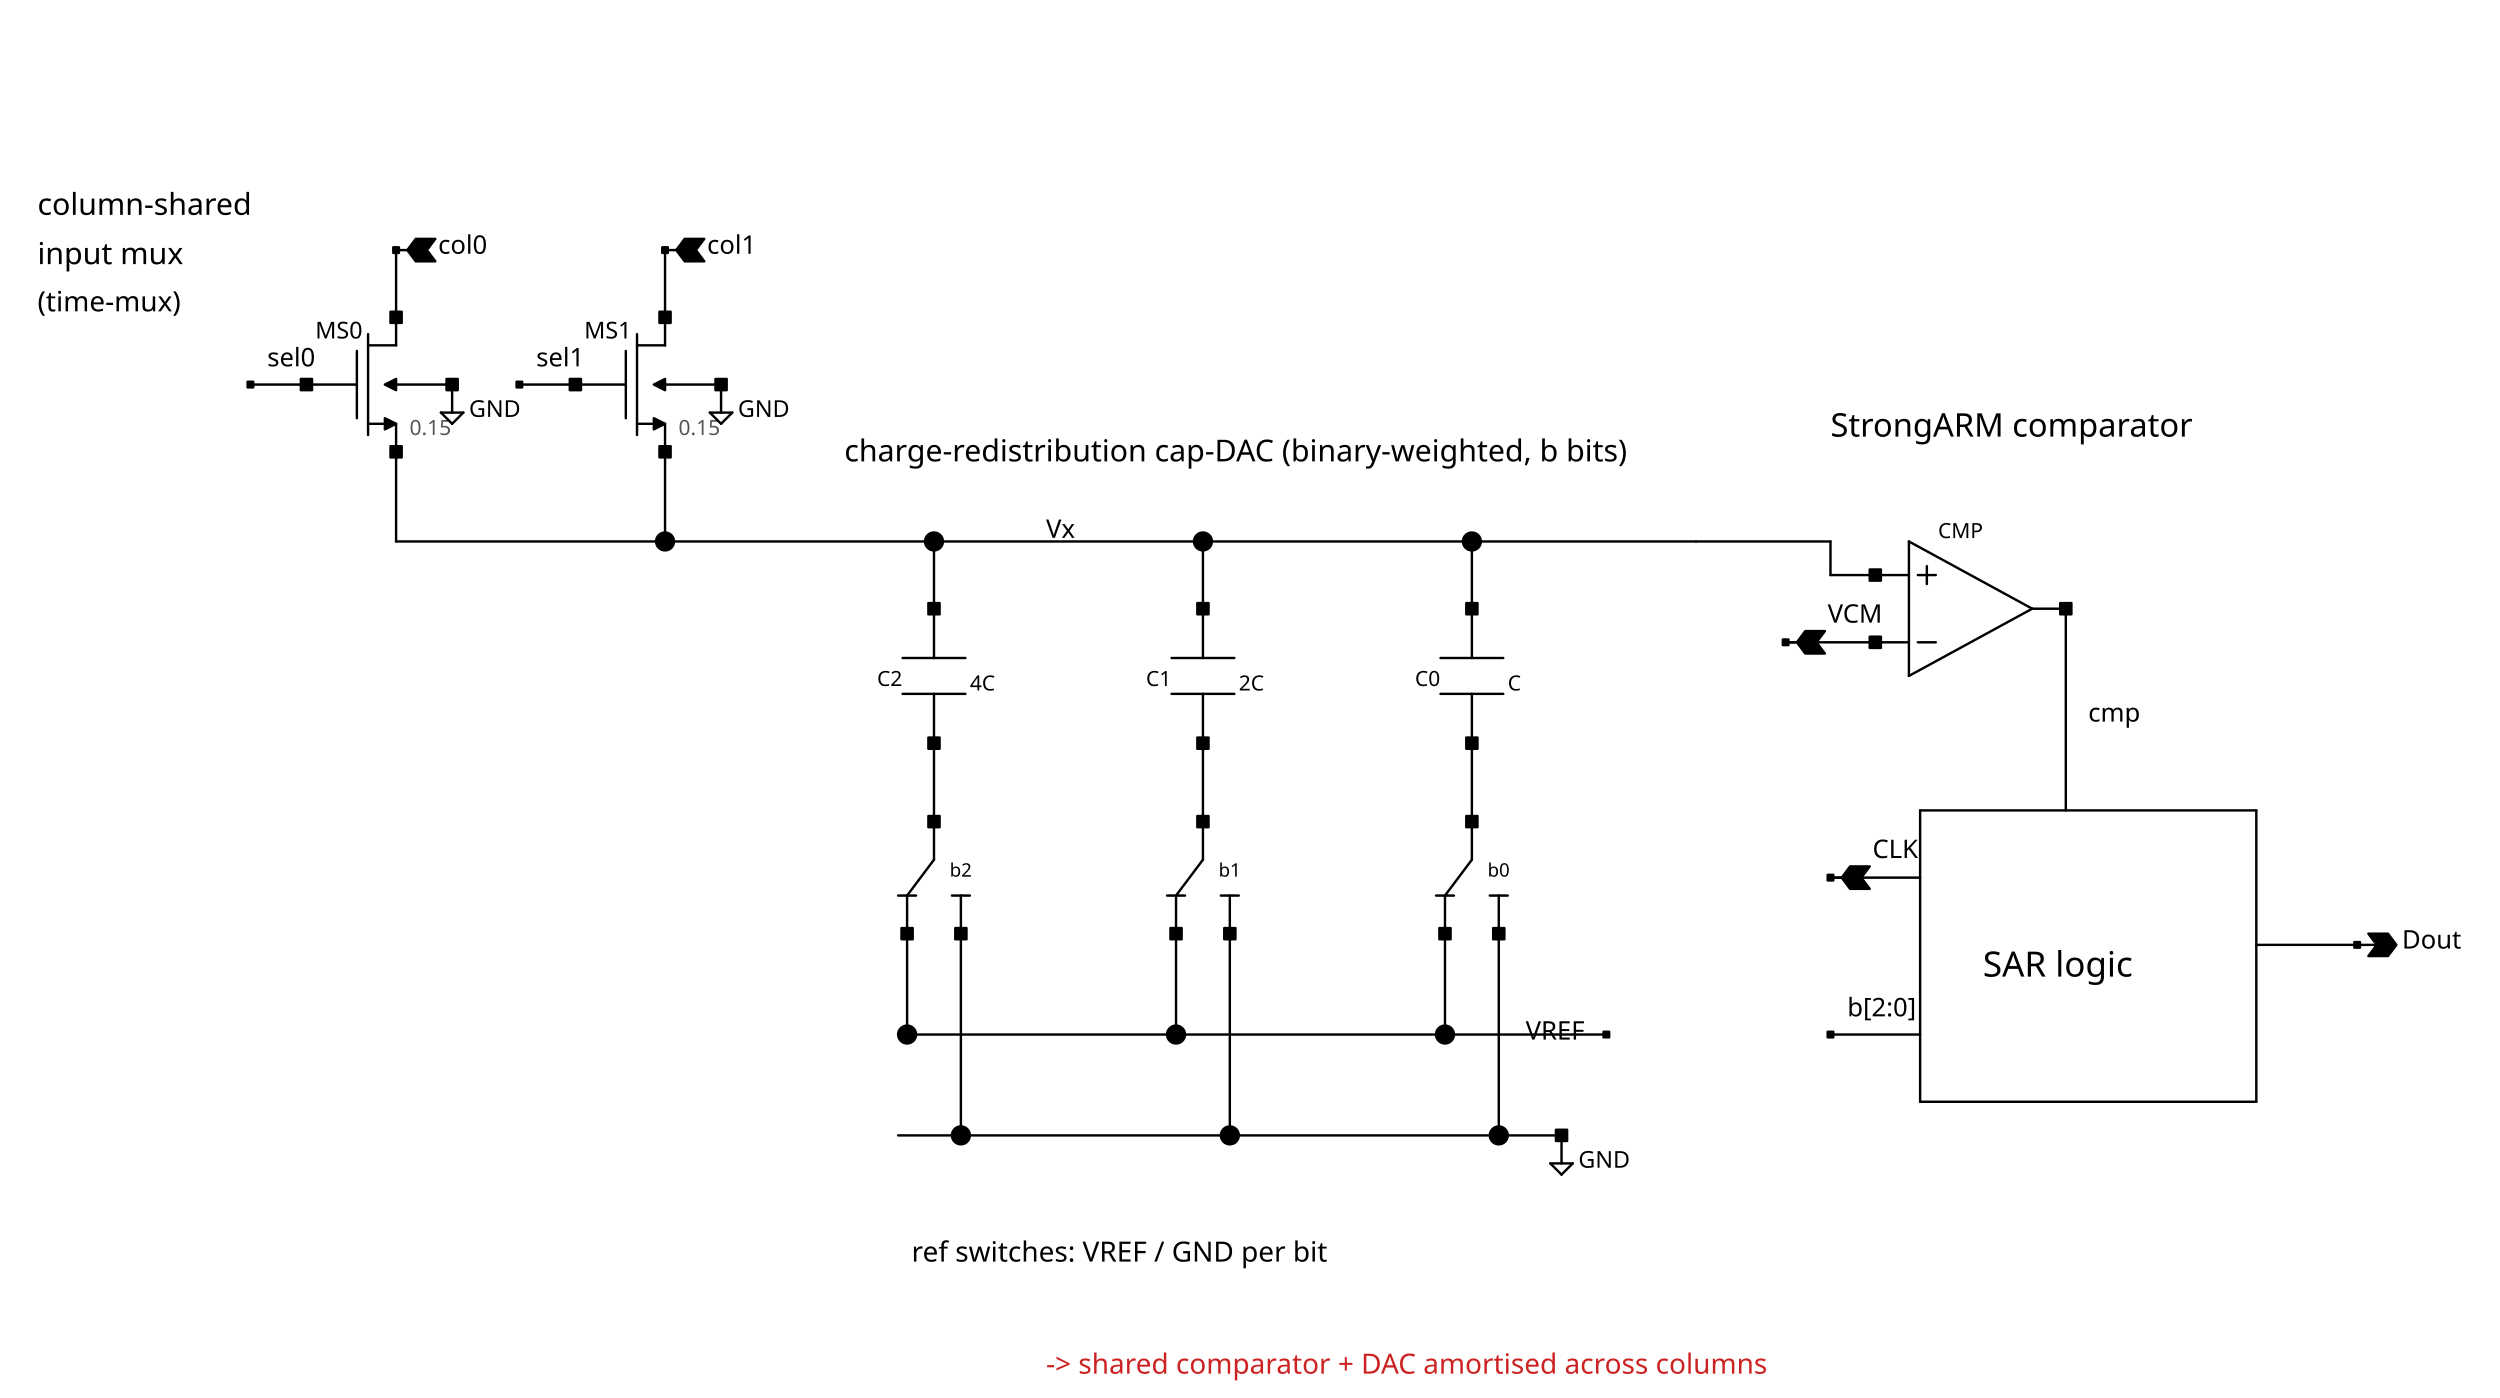
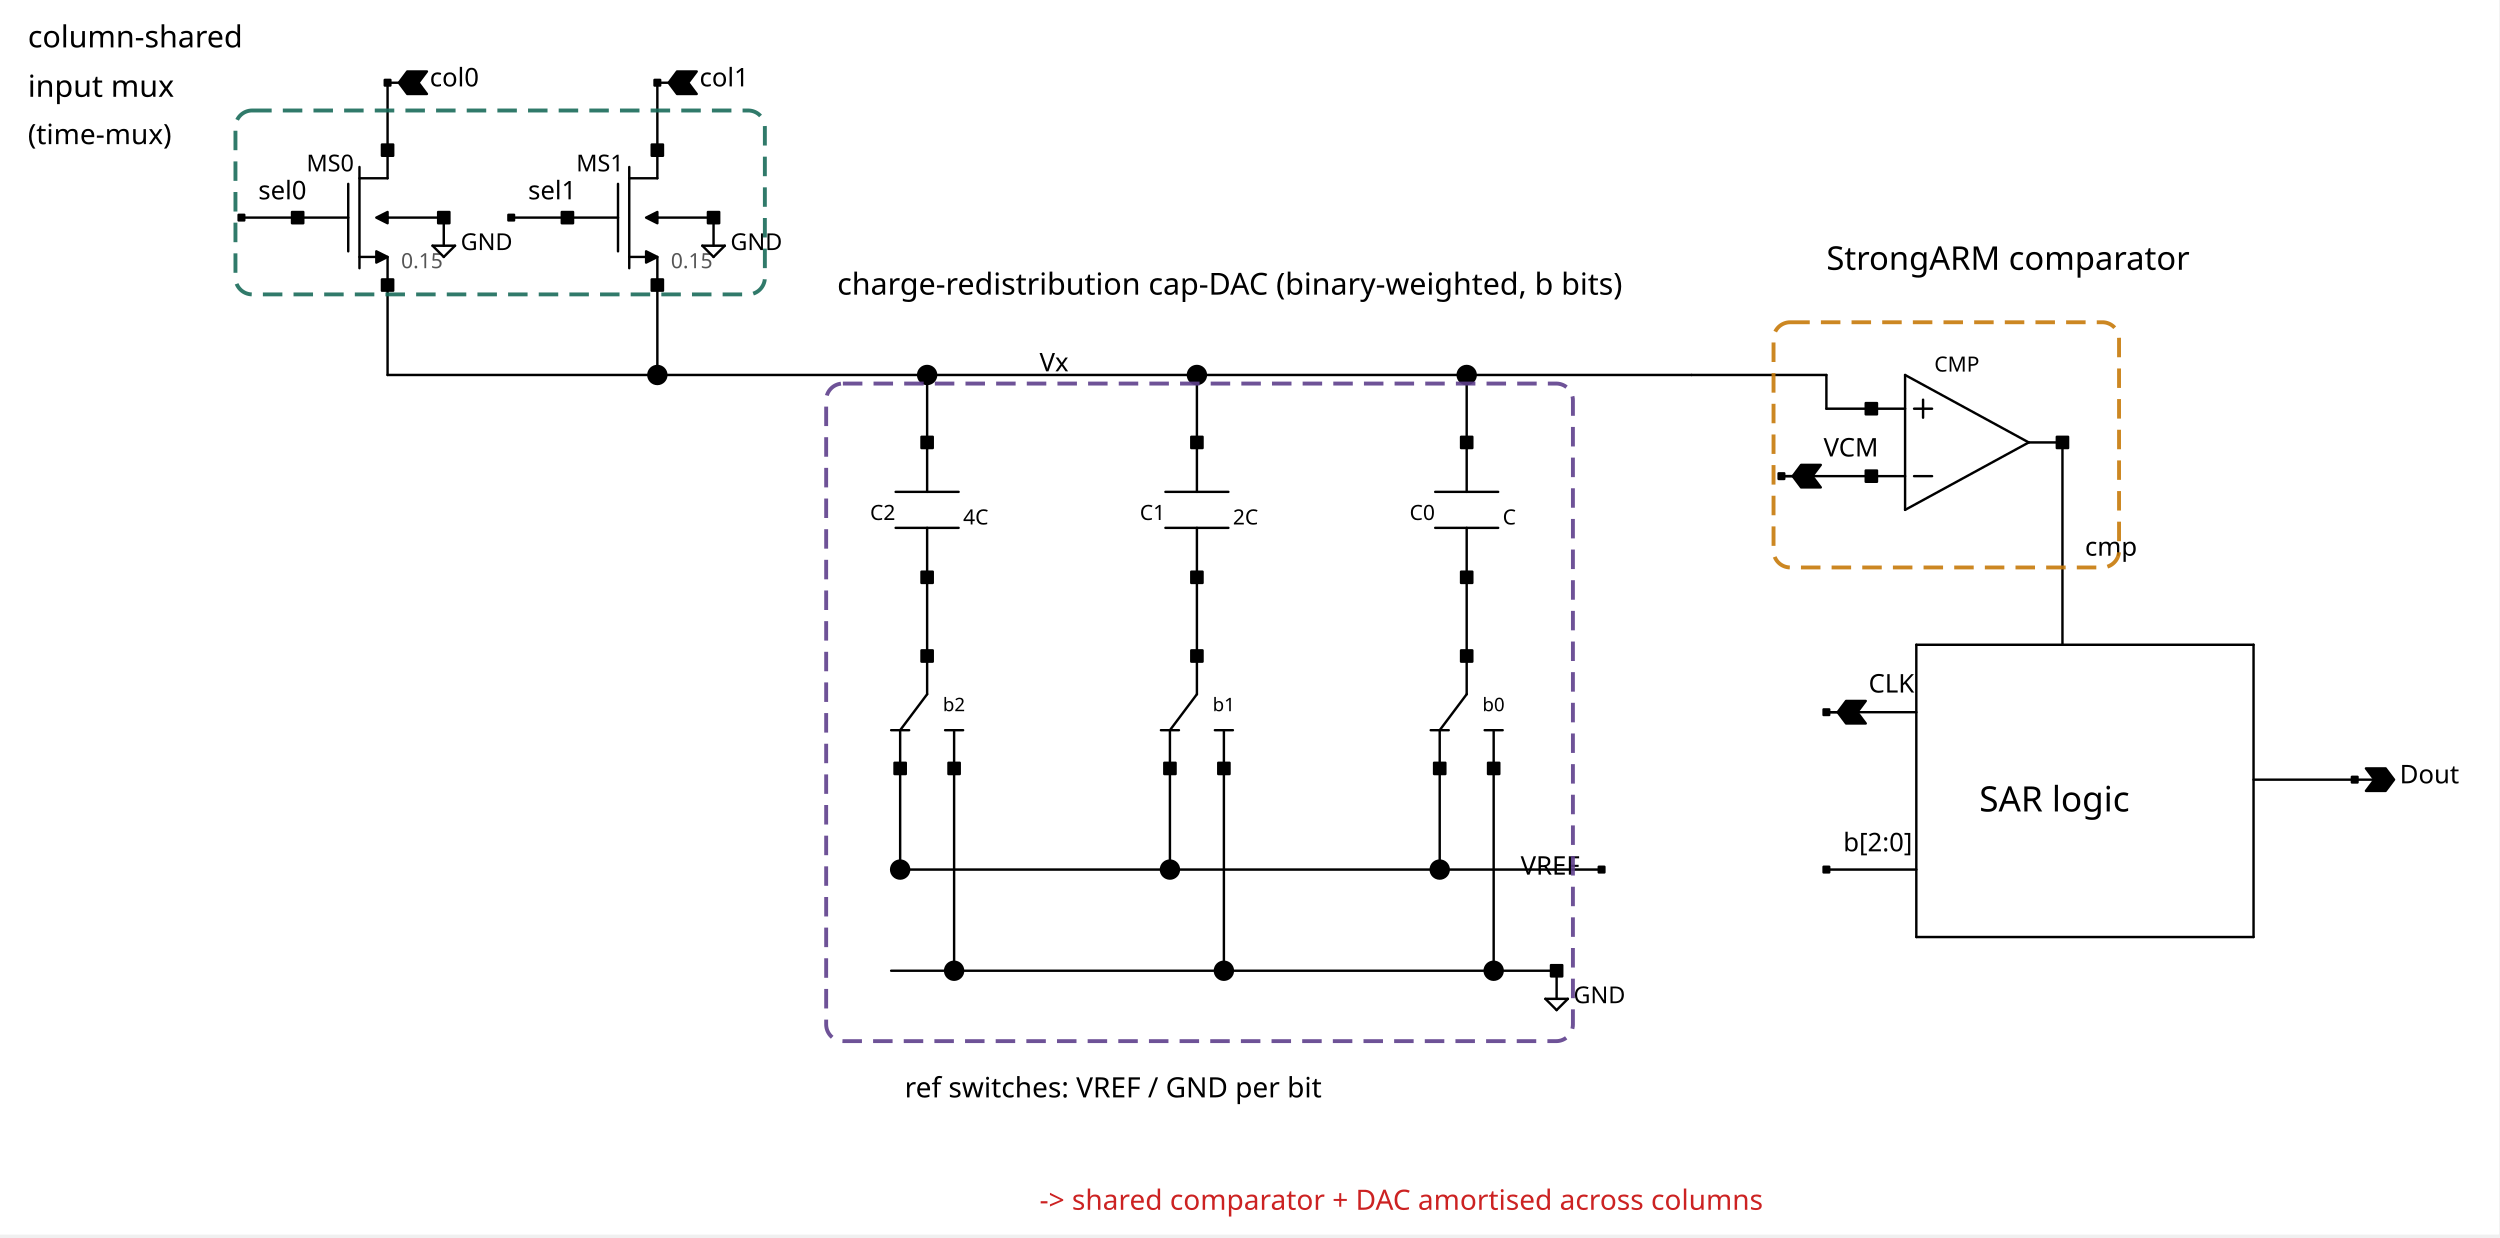
- <svg xmlns="http://www.w3.org/2000/svg" width="900" height="503" version="1.1">
+ <svg xmlns="http://www.w3.org/2000/svg" width="897.22" height="444.18" viewBox="3.5 60.348 897.22 444.18" version="1.1">
  <style type="text/css">
.l0{
 fill: #ffffff;
  stroke: #ffffff;
  stroke-linecap:round;
  stroke-linejoin:round;
  stroke-width: 0.871;
}
.l1{
 fill: #000000;
  stroke: #000000;
  stroke-linecap:round;
  stroke-linejoin:round;
  stroke-width: 0.871;
}
.l2{
  fill: none;
  stroke: #000000;
  stroke-linecap:round;
  stroke-linejoin:round;
  stroke-width: 0.871;
}
.l3{
 fill: #000000; fill-opacity: 0.5;
  stroke: #000000;
  stroke-linecap:round;
  stroke-linejoin:round;
  stroke-width: 0.871;
}
.l4{
 fill: #000000;
  stroke: #000000;
  stroke-linecap:round;
  stroke-linejoin:round;
  stroke-width: 0.871;
}
.l5{
 fill: #000000;
  stroke: #000000;
  stroke-linecap:round;
  stroke-linejoin:round;
  stroke-width: 0.871;
}
.l6{
 fill: #000000; fill-opacity: 0.5;
  stroke: #000000;
  stroke-linecap:round;
  stroke-linejoin:round;
  stroke-width: 0.871;
}
.l7{
 fill: #cc2222; fill-opacity: 0.5;
  stroke: #cc2222;
  stroke-linecap:round;
  stroke-linejoin:round;
  stroke-width: 0.871;
}
.l8{
 fill: #000000; fill-opacity: 0.5;
  stroke: #000000;
  stroke-linecap:round;
  stroke-linejoin:round;
  stroke-width: 0.871;
}
.l9{
 fill: #000000; fill-opacity: 0.5;
  stroke: #000000;
  stroke-linecap:round;
  stroke-linejoin:round;
  stroke-width: 0.871;
}
.l10{
 fill: #000000;
  stroke: #000000;
  stroke-linecap:round;
  stroke-linejoin:round;
  stroke-width: 0.871;
}
.l11{
 fill: #000000; fill-opacity: 0.5;
  stroke: #000000;
  stroke-linecap:round;
  stroke-linejoin:round;
  stroke-width: 0.871;
}
.l12{
 fill: #000000; fill-opacity: 0.5;
  stroke: #000000;
  stroke-linecap:round;
  stroke-linejoin:round;
  stroke-width: 0.871;
}
.l13{
 fill: #555555; fill-opacity: 0.5;
  stroke: #555555;
  stroke-linecap:round;
  stroke-linejoin:round;
  stroke-width: 0.871;
}
.l14{
  fill: none;
  stroke: #000000;
  stroke-linecap:round;
  stroke-linejoin:round;
  stroke-width: 0.871;
}
.l15{
 fill: #000000; fill-opacity: 0.5;
  stroke: #000000;
  stroke-linecap:round;
  stroke-linejoin:round;
  stroke-width: 0.871;
}
.l16{
 fill: #000000; fill-opacity: 0.5;
  stroke: #000000;
  stroke-linecap:round;
  stroke-linejoin:round;
  stroke-width: 0.871;
}
.l17{
  fill: none;
  stroke: #000000;
  stroke-linecap:round;
  stroke-linejoin:round;
  stroke-width: 0.871;
}
.l18{
 fill: #000000; fill-opacity: 0.5;
  stroke: #000000;
  stroke-linecap:round;
  stroke-linejoin:round;
  stroke-width: 0.871;
}
.l19{
  fill: none;
  stroke: #000000;
  stroke-linecap:round;
  stroke-linejoin:round;
  stroke-width: 0.871;
}
.l20{
  fill: none;
  stroke: #000000;
  stroke-linecap:round;
  stroke-linejoin:round;
  stroke-width: 0.871;
}
.l21{
  fill: none;
  stroke: #000000;
  stroke-linecap:round;
  stroke-linejoin:round;
  stroke-width: 0.871;
}
text {font-family: Sans-Serif;}
</style>
  <rect class="l0" x="0" y="0" width="900" height="503" />
  <text fill="#000000" xml:space="preserve" font-size="9.23" transform="translate(376.578, 193.623)">Vx</text>
  <text fill="#000000" xml:space="preserve" font-size="9.23" transform="translate(751.758, 259.783)">cmp</text>
  <text fill="#000000" xml:space="preserve" font-size="12.587" transform="translate(713.836, 351.583)">SAR logic</text>
  <text fill="#000000" xml:space="preserve" font-size="10.909" transform="translate(13.5, 77.3478)">column-shared</text>
  <text fill="#000000" xml:space="preserve" font-size="10.909" transform="translate(13.5, 95.0983)">input mux</text>
  <text fill="#000000" xml:space="preserve" font-size="10.069" transform="translate(13.5, 112.087)">(time-mux)</text>
  <text fill="#000000" xml:space="preserve" font-size="10.909" transform="translate(303.962, 166.1)">charge-redistribution cap-DAC (binary-weighted, b bits)</text>
  <text fill="#000000" xml:space="preserve" font-size="10.069" transform="translate(328.167, 454.187)">ref switches: VREF / GND per bit</text>
  <text fill="#000000" xml:space="preserve" font-size="11.748" transform="translate(658.971, 157.18)">StrongARM comparator</text>
  <text fill="#cc2222" xml:space="preserve" font-size="10.069" transform="translate(376.578, 494.529)">-&gt; shared comparator + DAC amortised across columns</text>
  <text fill="#000000" xml:space="preserve" font-size="9.23" transform="translate(157.723, 91.3557)">col0</text>
  <text fill="#000000" xml:space="preserve" font-size="9.23" transform="translate(254.543, 91.3557)">col1</text>
  <text fill="#000000" xml:space="preserve" font-size="9.23" transform="translate(96.201, 131.889)">sel0</text>
  <text fill="#000000" xml:space="preserve" font-size="9.23" transform="translate(193.022, 131.889)">sel1</text>
  <text fill="#000000" xml:space="preserve" font-size="8.391" transform="translate(168.817, 150.098)">GND</text>
  <text fill="#000000" xml:space="preserve" font-size="8.391" transform="translate(265.637, 150.098)">GND</text>
  <text fill="#000000" xml:space="preserve" font-size="9.23" transform="translate(549.236, 374.254)">VREF</text>
  <text fill="#000000" xml:space="preserve" font-size="8.391" transform="translate(568.202, 420.389)">GND</text>
  <text fill="#000000" xml:space="preserve" font-size="9.23" transform="translate(657.963, 224.171)">VCM</text>
  <text fill="#000000" xml:space="preserve" font-size="9.23" transform="translate(674.1, 308.89)">CLK</text>
  <text fill="#000000" xml:space="preserve" font-size="9.23" transform="translate(864.715, 341.476)">Dout</text>
  <text fill="#000000" xml:space="preserve" font-size="9.23" transform="translate(665.023, 365.873)">b[2:0]</text>
  <text fill="#000000" xml:space="preserve" font-size="8.391" transform="translate(113.492, 121.859)">MS0</text>
  <text fill="#555555" xml:space="preserve" font-size="7.552" transform="translate(147.435, 156.598)">0.15</text>
  <text fill="#000000" xml:space="preserve" font-size="8.391" transform="translate(210.312, 121.859)">MS1</text>
  <text fill="#555555" xml:space="preserve" font-size="7.552" transform="translate(244.256, 156.598)">0.15</text>
  <text fill="#000000" xml:space="preserve" font-size="7.552" transform="translate(315.747, 246.964)">C2</text>
  <text fill="#000000" xml:space="preserve" font-size="7.552" transform="translate(349.145, 248.577)">4C</text>
  <text fill="#000000" xml:space="preserve" font-size="7.552" transform="translate(412.567, 246.964)">C1</text>
  <text fill="#000000" xml:space="preserve" font-size="7.552" transform="translate(445.966, 248.577)">2C</text>
  <text fill="#000000" xml:space="preserve" font-size="7.552" transform="translate(509.388, 246.964)">C0</text>
  <text fill="#000000" xml:space="preserve" font-size="7.552" transform="translate(542.787, 248.577)">C</text>
  <text fill="#000000" xml:space="preserve" font-size="6.713" transform="translate(341.884, 315.59)">b2</text>
  <text fill="#000000" xml:space="preserve" font-size="6.713" transform="translate(438.704, 315.59)">b1</text>
  <text fill="#000000" xml:space="preserve" font-size="6.713" transform="translate(535.525, 315.59)">b0</text>
  <text fill="#000000" xml:space="preserve" font-size="7.552" transform="translate(697.7, 193.712)">CMP</text>
  <path class="l4" d="M691.245 291.744L812.271 291.744" />
  <path class="l4" d="M812.271 291.744L812.271 396.633" />
  <path class="l4" d="M691.245 396.633L812.271 396.633" />
  <path class="l4" d="M691.245 291.744L691.245 396.633" />
  <path class="l4" d="M132.509 120.291L132.509 156.599" />
  <path class="l4" d="M110.321 138.445L128.475 138.445" />
  <path class="l4" d="M142.594 114.24L142.594 124.325" />
  <path class="l4" d="M142.594 152.564L142.594 162.65" />
  <path class="l4" d="M128.475 126.342L128.475 150.547" />
  <path class="l4" d="M132.509 124.325L142.594 124.325" />
  <path class="l4" d="M132.509 152.564L138.56 152.564" />
  <path class="l4" d="M138.56 150.547L142.594 152.564L138.56 154.582L138.56 150.547" />
  <path class="l4" d="M229.329 120.291L229.329 156.599" />
  <path class="l4" d="M207.141 138.445L225.295 138.445" />
  <path class="l4" d="M239.415 114.24L239.415 124.325" />
  <path class="l4" d="M239.415 152.564L239.415 162.65" />
  <path class="l4" d="M225.295 126.342L225.295 150.547" />
  <path class="l4" d="M229.329 124.325L239.415 124.325" />
  <path class="l4" d="M229.329 152.564L235.381 152.564" />
  <path class="l4" d="M235.381 150.547L239.415 152.564L235.381 154.582L235.381 150.547" />
  <path class="l4" d="M336.236 219.129L336.236 236.879" />
  <path class="l4" d="M324.94 236.879L347.531 236.879" />
  <path class="l4" d="M324.94 249.789L347.531 249.789" />
  <path class="l4" d="M336.236 249.789L336.236 267.539" />
  <path class="l4" d="M433.056 219.129L433.056 236.879" />
  <path class="l4" d="M421.761 236.879L444.352 236.879" />
  <path class="l4" d="M421.761 249.789L444.352 249.789" />
  <path class="l4" d="M433.056 249.789L433.056 267.539" />
  <path class="l4" d="M529.877 219.129L529.877 236.879" />
  <path class="l4" d="M518.581 236.879L541.173 236.879" />
  <path class="l4" d="M518.581 249.789L541.173 249.789" />
  <path class="l4" d="M529.877 249.789L529.877 267.539" />
  <path class="l4" d="M336.236 295.778L336.236 309.495" />
  <path class="l4" d="M326.554 322.404L336.236 309.495" />
  <path class="l4" d="M323.326 322.404L329.781 322.404" />
  <path class="l4" d="M342.69 322.404L349.145 322.404" />
  <path class="l4" d="M326.554 322.404L326.554 336.12" />
  <path class="l4" d="M345.918 322.404L345.918 336.12" />
  <path class="l4" d="M433.056 295.778L433.056 309.495" />
  <path class="l4" d="M423.374 322.404L433.056 309.495" />
  <path class="l4" d="M420.147 322.404L426.602 322.404" />
  <path class="l4" d="M439.511 322.404L445.966 322.404" />
  <path class="l4" d="M423.374 322.404L423.374 336.12" />
  <path class="l4" d="M442.738 322.404L442.738 336.12" />
  <path class="l4" d="M529.877 295.778L529.877 309.495" />
  <path class="l4" d="M520.195 322.404L529.877 309.495" />
  <path class="l4" d="M516.968 322.404L523.422 322.404" />
  <path class="l4" d="M536.332 322.404L542.787 322.404" />
  <path class="l4" d="M520.195 322.404L520.195 336.12" />
  <path class="l4" d="M539.559 322.404L539.559 336.12" />
  <path class="l4" d="M687.211 194.924L687.211 243.334" />
  <path class="l4" d="M687.211 194.924L731.587 219.129" />
  <path class="l4" d="M687.211 243.334L731.587 219.129" />
  <path class="l4" d="M675.108 207.026L687.211 207.026" />
  <path class="l4" d="M675.108 231.231L687.211 231.231" />
  <path class="l4" d="M731.587 219.129L743.689 219.129" />
  <path class="l4" d="M690.438 207.026L696.893 207.026" />
  <path class="l4" d="M693.665 203.799L693.665 210.253" />
  <path class="l4" d="M690.438 231.231L696.893 231.231" />
  <path class="l4" d="M162.765 138.445L162.765 148.53" />
  <path class="l4" d="M158.731 148.53L166.799 148.53" />
  <path class="l4" d="M162.765 152.564L166.799 148.53" />
  <path class="l4" d="M158.731 148.53L162.765 152.564" />
  <path class="l4" d="M259.586 138.445L259.586 148.53" />
  <path class="l4" d="M255.552 148.53L263.62 148.53" />
  <path class="l4" d="M259.586 152.564L263.62 148.53" />
  <path class="l4" d="M255.552 148.53L259.586 152.564" />
  <path class="l4" d="M562.151 408.736L562.151 418.821" />
  <path class="l4" d="M558.116 418.821L566.185 418.821" />
  <path class="l4" d="M562.151 422.856L566.185 418.821" />
  <path class="l4" d="M558.116 418.821L562.151 422.856" />
  <path class="l5" d="M142.594 136.428L138.56 138.445L142.594 140.462L142.594 136.428" />
  <path class="l5" d="M140.577 112.223L144.611 112.223L144.611 116.257L140.577 116.257L140.577 112.223z" />
  <path class="l5" d="M108.304 136.428L112.338 136.428L112.338 140.462L108.304 140.462L108.304 136.428z" />
  <path class="l5" d="M140.577 160.633L144.611 160.633L144.611 164.667L140.577 164.667L140.577 160.633z" />
  <path class="l5" d="M142.531 138.382L142.657 138.382L142.657 138.508L142.531 138.508L142.531 138.382z" />
  <path class="l5" d="M239.415 136.428L235.381 138.445L239.415 140.462L239.415 136.428" />
  <path class="l5" d="M237.398 112.223L241.432 112.223L241.432 116.257L237.398 116.257L237.398 112.223z" />
  <path class="l5" d="M205.124 136.428L209.159 136.428L209.159 140.462L205.124 140.462L205.124 136.428z" />
  <path class="l5" d="M237.398 160.633L241.432 160.633L241.432 164.667L237.398 164.667L237.398 160.633z" />
  <path class="l5" d="M239.352 138.382L239.478 138.382L239.478 138.508L239.352 138.508L239.352 138.382z" />
  <path class="l5" d="M334.219 217.112L338.253 217.112L338.253 221.146L334.219 221.146L334.219 217.112z" />
  <path class="l5" d="M334.219 265.522L338.253 265.522L338.253 269.556L334.219 269.556L334.219 265.522z" />
  <path class="l5" d="M431.039 217.112L435.073 217.112L435.073 221.146L431.039 221.146L431.039 217.112z" />
  <path class="l5" d="M431.039 265.522L435.073 265.522L435.073 269.556L431.039 269.556L431.039 265.522z" />
  <path class="l5" d="M527.86 217.112L531.894 217.112L531.894 221.146L527.86 221.146L527.86 217.112z" />
  <path class="l5" d="M527.86 265.522L531.894 265.522L531.894 269.556L527.86 269.556L527.86 265.522z" />
  <path class="l5" d="M334.219 293.761L338.253 293.761L338.253 297.796L334.219 297.796L334.219 293.761z" />
  <path class="l5" d="M324.537 334.103L328.571 334.103L328.571 338.137L324.537 338.137L324.537 334.103z" />
  <path class="l5" d="M343.901 334.103L347.935 334.103L347.935 338.137L343.901 338.137L343.901 334.103z" />
  <path class="l5" d="M431.039 293.761L435.073 293.761L435.073 297.796L431.039 297.796L431.039 293.761z" />
  <path class="l5" d="M421.357 334.103L425.391 334.103L425.391 338.137L421.357 338.137L421.357 334.103z" />
  <path class="l5" d="M440.721 334.103L444.756 334.103L444.756 338.137L440.721 338.137L440.721 334.103z" />
  <path class="l5" d="M527.86 293.761L531.894 293.761L531.894 297.796L527.86 297.796L527.86 293.761z" />
  <path class="l5" d="M518.178 334.103L522.212 334.103L522.212 338.137L518.178 338.137L518.178 334.103z" />
  <path class="l5" d="M537.542 334.103L541.576 334.103L541.576 338.137L537.542 338.137L537.542 334.103z" />
  <path class="l5" d="M673.091 205.009L677.125 205.009L677.125 209.043L673.091 209.043L673.091 205.009z" />
  <path class="l5" d="M673.091 229.214L677.125 229.214L677.125 233.248L673.091 233.248L673.091 229.214z" />
  <path class="l5" d="M741.672 217.112L745.707 217.112L745.707 221.146L741.672 221.146L741.672 217.112z" />
  <path class="l5" d="M142.594 90.034L146.628 90.034" />
  <path class="l5" d="M146.628 90.034L149.654 86L156.714 86L153.688 90.034L156.714 94.069L149.654 94.069L146.628 90.034" />
  <path class="l5" d="M141.586 89.026L143.603 89.026L143.603 91.043L141.586 91.043L141.586 89.026z" />
  <path class="l5" d="M239.415 90.034L243.449 90.034" />
  <path class="l5" d="M243.449 90.034L246.475 86L253.535 86L250.509 90.034L253.535 94.069L246.475 94.069L243.449 90.034" />
  <path class="l5" d="M238.406 89.026L240.424 89.026L240.424 91.043L238.406 91.043L238.406 89.026z" />
  <path class="l5" d="M89.141 137.436L91.158 137.436L91.158 139.453L89.141 139.453L89.141 137.436z" />
  <path class="l5" d="M185.962 137.436L187.979 137.436L187.979 139.453L185.962 139.453L185.962 137.436z" />
  <path class="l5" d="M160.748 136.428L164.782 136.428L164.782 140.462L160.748 140.462L160.748 136.428z" />
  <path class="l5" d="M257.569 136.428L261.603 136.428L261.603 140.462L257.569 140.462L257.569 136.428z" />
  <path class="l5" d="M577.279 371.42L579.296 371.42L579.296 373.437L577.279 373.437L577.279 371.42z" />
  <path class="l5" d="M560.134 406.719L564.168 406.719L564.168 410.753L560.134 410.753L560.134 406.719z" />
  <path class="l5" d="M642.835 231.231L646.869 231.231" />
  <path class="l5" d="M646.869 231.231L649.894 227.197L656.954 227.197L653.929 231.231L656.954 235.265L649.894 235.265L646.869 231.231" />
  <path class="l5" d="M641.826 230.223L643.843 230.223L643.843 232.24L641.826 232.24L641.826 230.223z" />
  <path class="l5" d="M658.971 315.949L663.006 315.949" />
  <path class="l5" d="M663.006 315.949L666.031 311.915L673.091 311.915L670.065 315.949L673.091 319.984L666.031 319.984L663.006 315.949" />
  <path class="l5" d="M657.963 314.941L659.98 314.941L659.98 316.958L657.963 316.958L657.963 314.941z" />
  <path class="l5" d="M848.579 340.155L855.638 340.155" />
  <path class="l5" d="M862.698 340.155L859.673 336.12L852.613 336.12L855.638 340.155L852.613 344.189L859.673 344.189L862.698 340.155" />
  <path class="l5" d="M847.57 339.146L849.587 339.146L849.587 341.163L847.57 341.163L847.57 339.146z" />
  <path class="l5" d="M657.963 371.42L659.98 371.42L659.98 373.437L657.963 373.437L657.963 371.42z" />
  <path class="l1" d="M142.594 90.034L142.594 114.24" />
  <path class="l1" d="M142.594 162.65L142.594 194.924" />
  <path class="l1" d="M239.415 90.034L239.415 114.24" />
  <path class="l1" d="M239.415 162.65L239.415 194.924" />
  <path class="l1" d="M142.594 194.924L610.561 194.924" />
  <path class="l1" d="M336.236 194.924L336.236 219.129" />
  <path class="l1" d="M433.056 194.924L433.056 219.129" />
  <path class="l1" d="M529.877 194.924L529.877 219.129" />
  <path class="l1" d="M336.236 267.539L336.236 295.778" />
  <path class="l1" d="M433.056 267.539L433.056 295.778" />
  <path class="l1" d="M529.877 267.539L529.877 295.778" />
  <path class="l1" d="M326.554 336.12L326.554 372.428" />
  <path class="l1" d="M345.918 336.12L345.918 408.736" />
  <path class="l1" d="M423.374 336.12L423.374 372.428" />
  <path class="l1" d="M442.738 336.12L442.738 408.736" />
  <path class="l1" d="M520.195 336.12L520.195 372.428" />
  <path class="l1" d="M539.559 336.12L539.559 408.736" />
  <path class="l1" d="M323.326 372.428L578.287 372.428" />
  <path class="l1" d="M323.326 408.736L562.151 408.736" />
  <path class="l1" d="M610.561 194.924L658.971 194.924" />
  <path class="l1" d="M658.971 194.924L658.971 207.026" />
  <path class="l1" d="M658.971 207.026L675.108 207.026" />
  <path class="l1" d="M743.689 219.129L743.689 291.744" />
  <path class="l1" d="M658.971 315.949L691.245 315.949" />
  <path class="l1" d="M812.271 340.155L848.579 340.155" />
  <path class="l1" d="M658.971 372.428L691.245 372.428" />
  <path class="l1" d="M90.15 138.445L110.321 138.445" />
  <path class="l1" d="M186.97 138.445L207.141 138.445" />
  <path class="l1" d="M142.594 138.445L162.765 138.445" />
  <path class="l1" d="M239.415 138.445L259.586 138.445" />
  <path class="l1" d="M642.835 231.231L675.108 231.231" />
  <circle class="l1" cx="239.415" cy="194.924" r="3.227" />
  <circle class="l1" cx="539.559" cy="408.736" r="3.227" />
  <circle class="l1" cx="520.195" cy="372.428" r="3.227" />
  <circle class="l1" cx="442.738" cy="408.736" r="3.227" />
  <circle class="l1" cx="423.374" cy="372.428" r="3.227" />
  <circle class="l1" cx="345.918" cy="408.736" r="3.227" />
  <circle class="l1" cx="326.554" cy="372.428" r="3.227" />
  <circle class="l1" cx="529.877" cy="194.924" r="3.227" />
  <circle class="l1" cx="433.056" cy="194.924" r="3.227" />
  <circle class="l1" cx="336.236" cy="194.924" r="3.227" />
+   <g id="module-groups">
+     <rect x="88" y="100" width="190" height="66" rx="6" fill="none" stroke="#1A6B5A" stroke-width="1.4" stroke-dasharray="7 4" opacity="0.9" />
+     <rect x="300" y="198" width="268" height="236" rx="6" fill="none" stroke="#5E3F8C" stroke-width="1.4" stroke-dasharray="7 4" opacity="0.9" />
+     <rect x="640" y="176" width="124" height="88" rx="6" fill="none" stroke="#C77A0A" stroke-width="1.4" stroke-dasharray="7 4" opacity="0.9" />
+   </g>
</svg>
